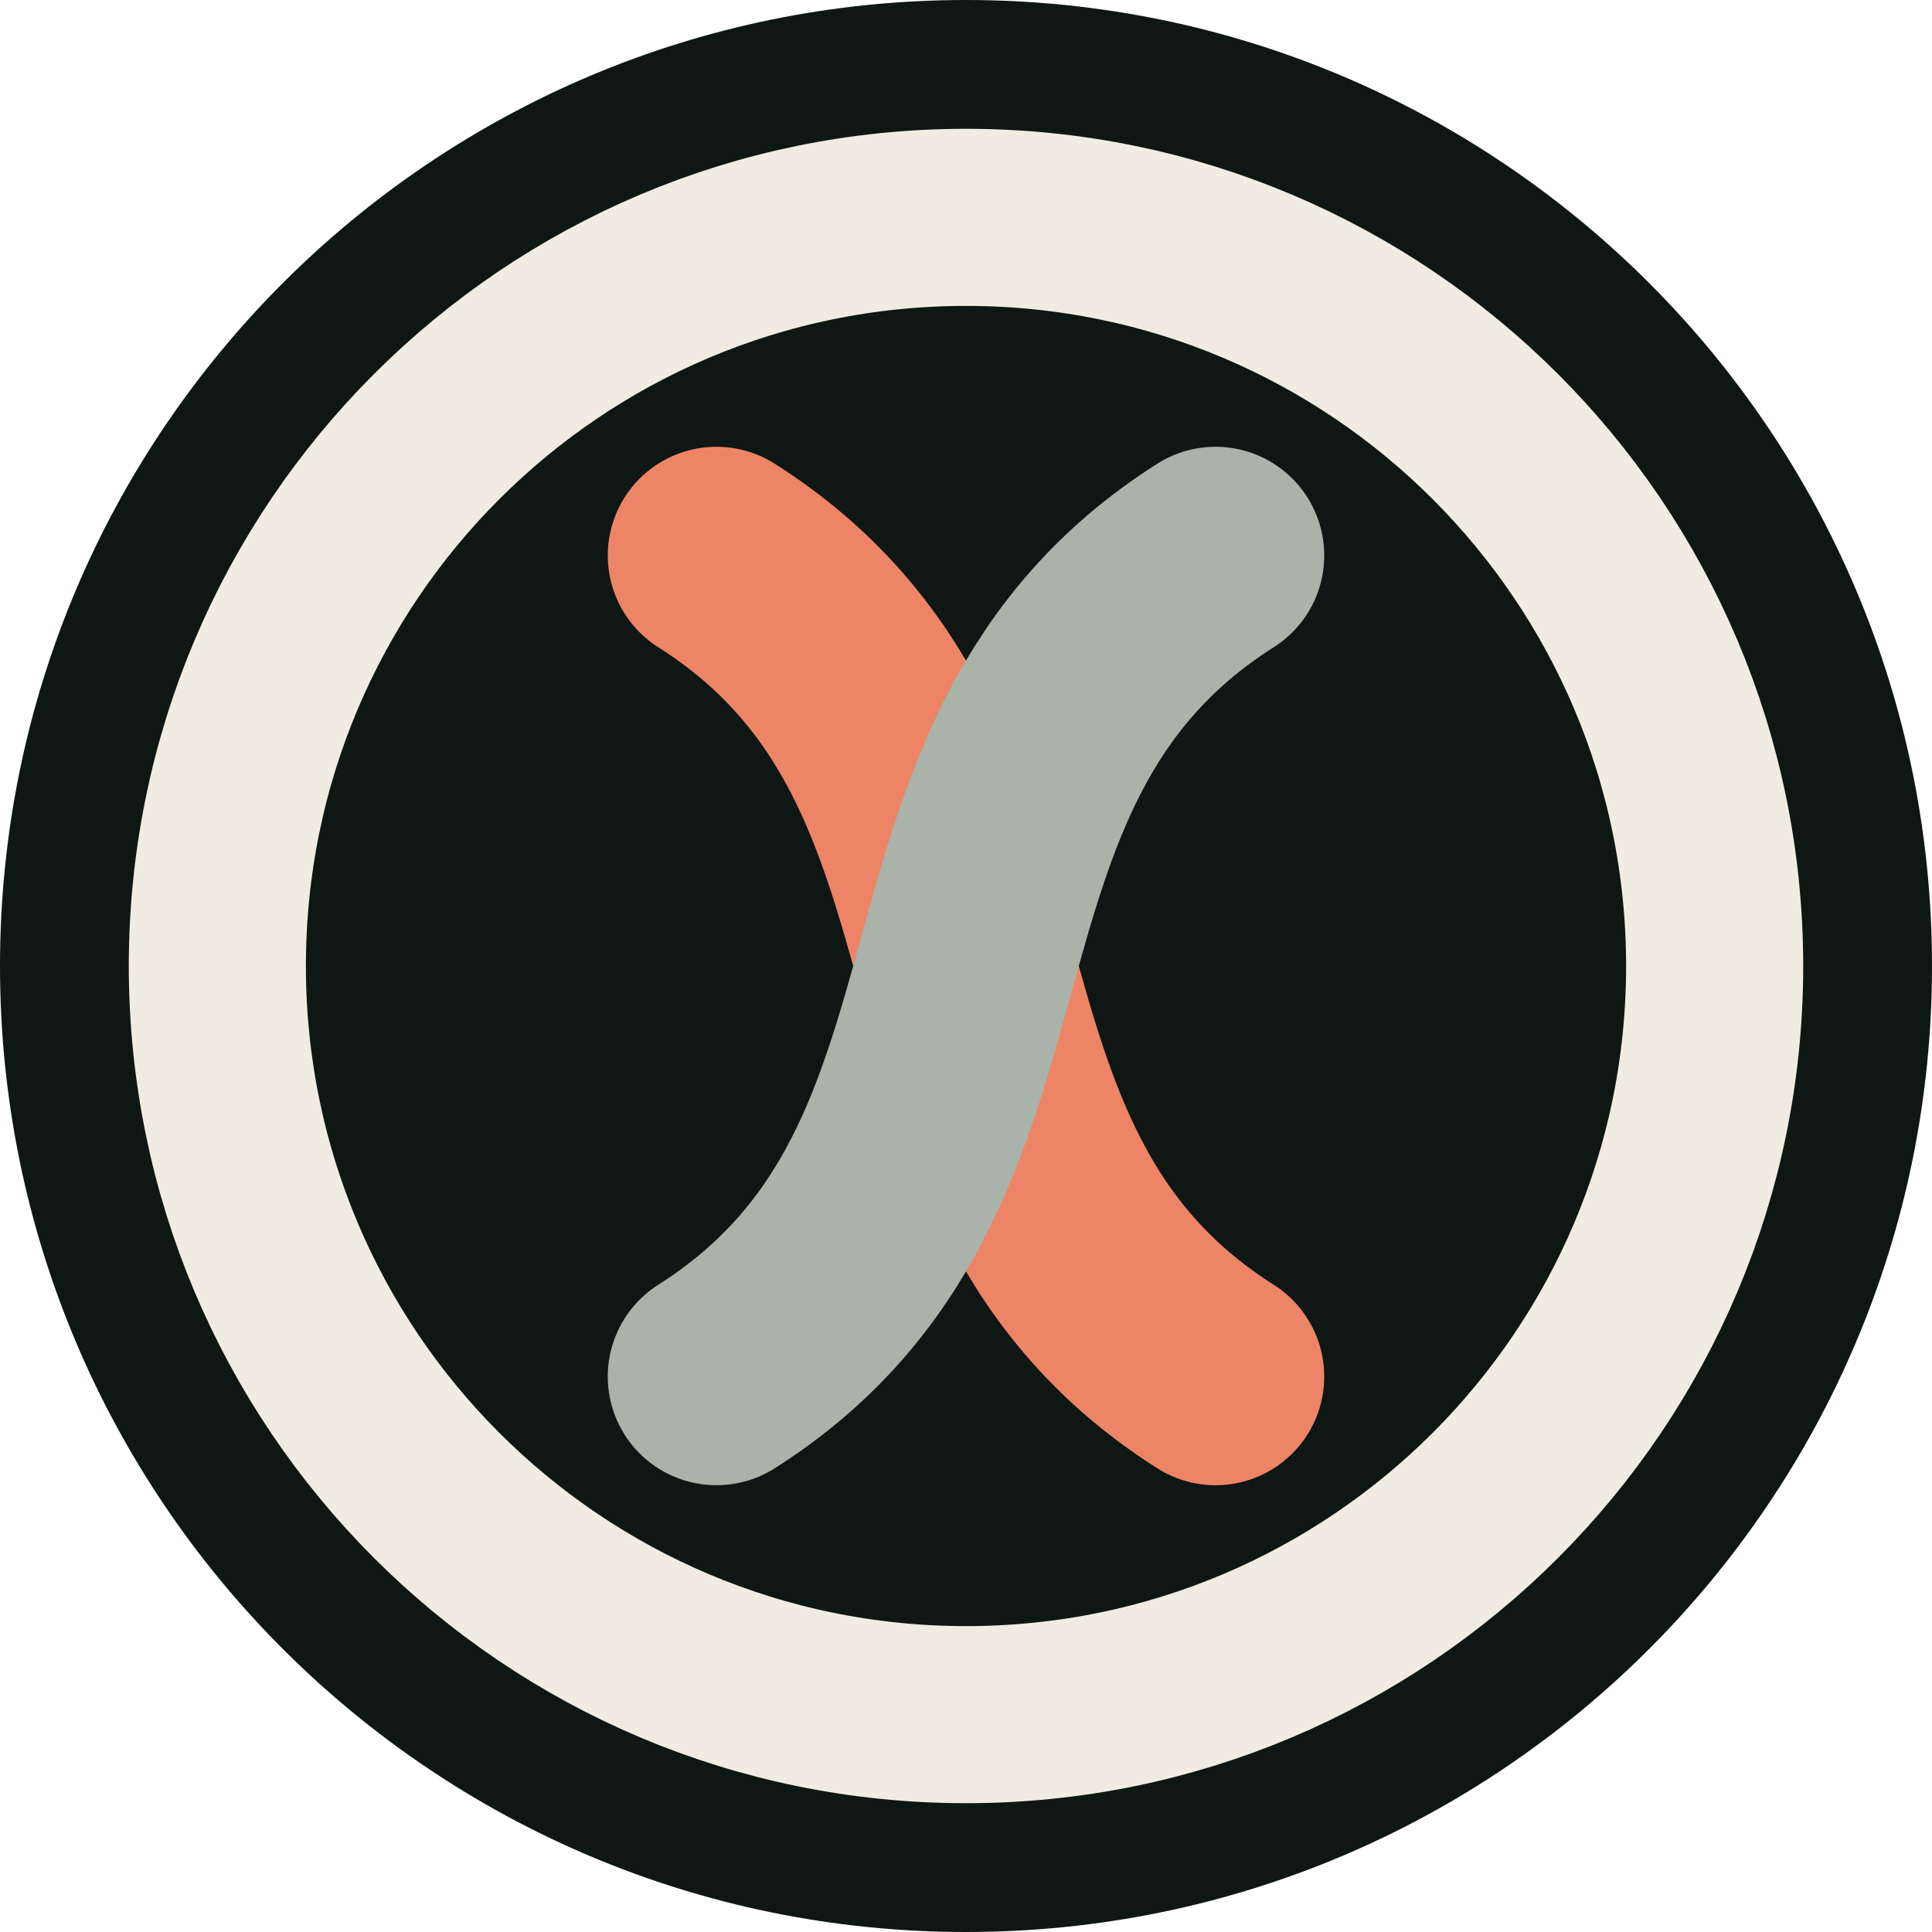
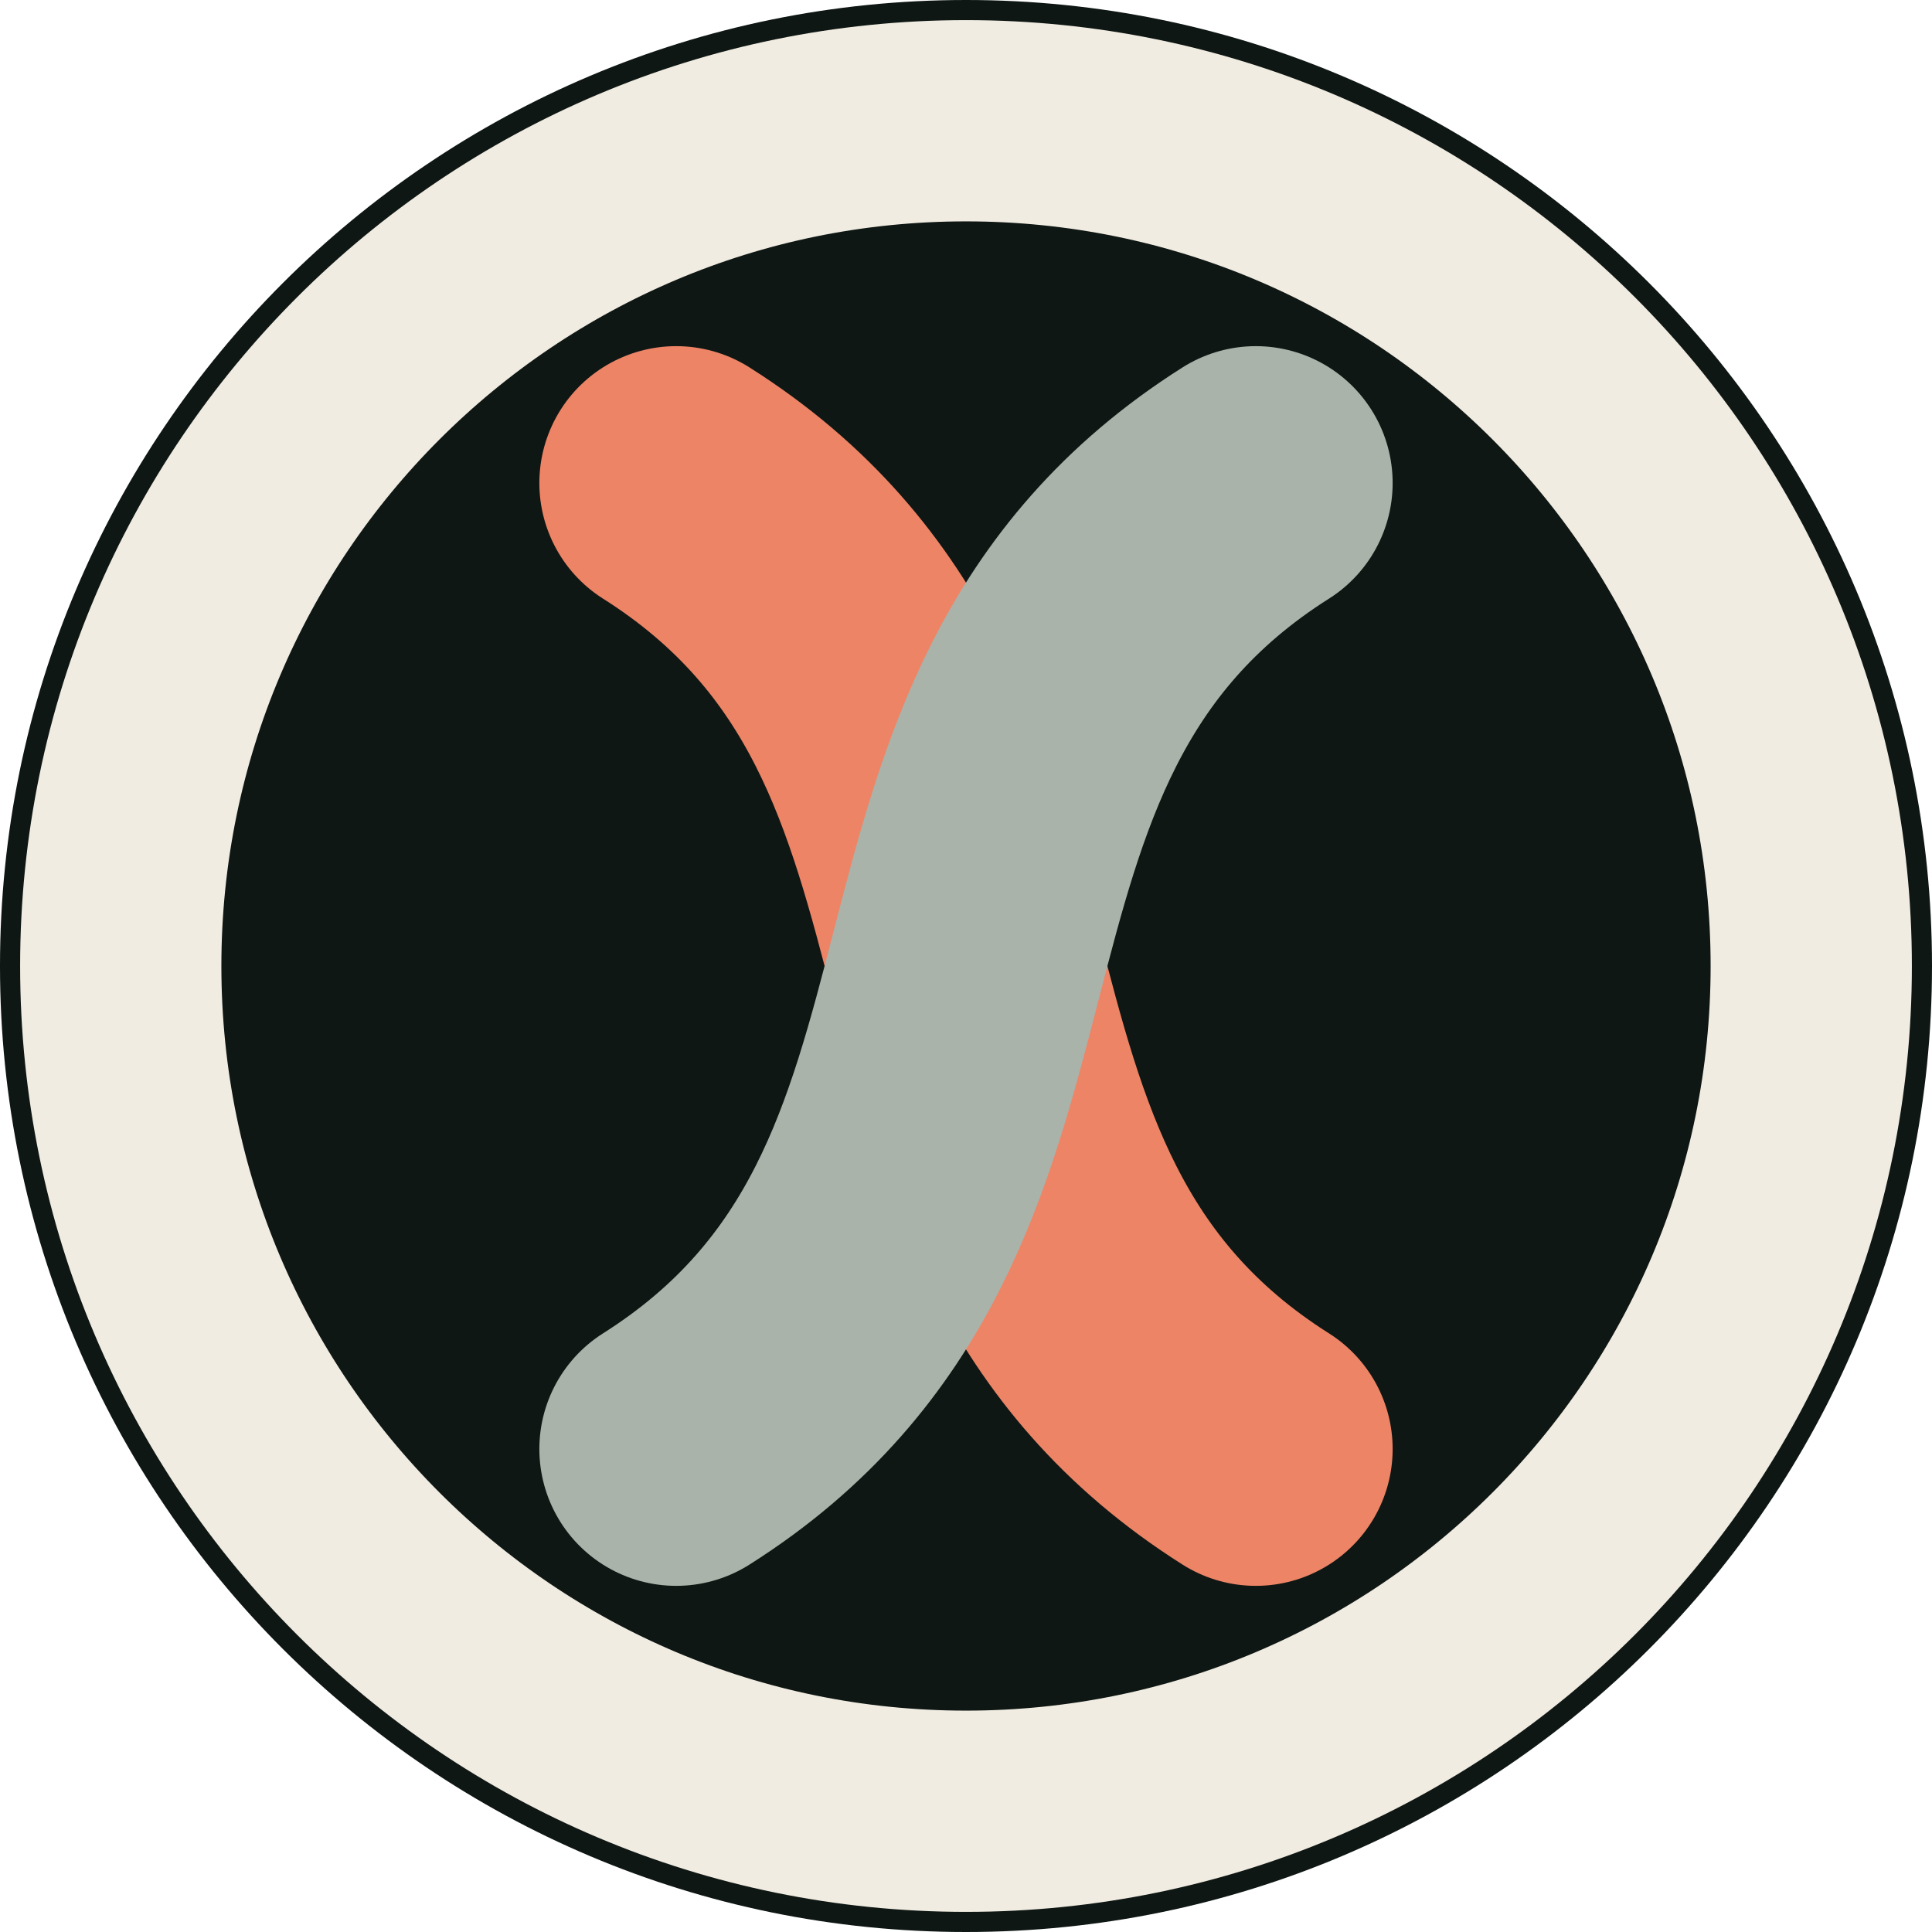
<svg xmlns="http://www.w3.org/2000/svg" viewBox="0 0 24 24">
  <circle cx="12" cy="12" r="12" fill="#0e1714" />
-   <circle cx="12" cy="12" r="9.3" fill="none" stroke="#f1ece1" stroke-width="2.2" />
-   <path d="M8.9 6.9C13 9.5 11 14.5 15.1 17.1" fill="none" stroke="#ee8466" stroke-width="2.7" stroke-linecap="round" />
-   <path d="M15.1 6.9C11 9.5 13 14.5 8.9 17.1" fill="none" stroke="#a9b3aa" stroke-width="2.7" stroke-linecap="round" />
+   <circle cx="12" cy="12" r="10.5" fill="none" stroke="#f1ece1" stroke-width="2.5" />
+   <path d="M8.4 6C13.3 9.1 10.7 14.9 15.6 18" fill="none" stroke="#ee8466" stroke-width="3.4" stroke-linecap="round" />
+   <path d="M15.6 6C10.7 9.1 13.3 14.9 8.4 18" fill="none" stroke="#a9b3aa" stroke-width="3.4" stroke-linecap="round" />
</svg>
